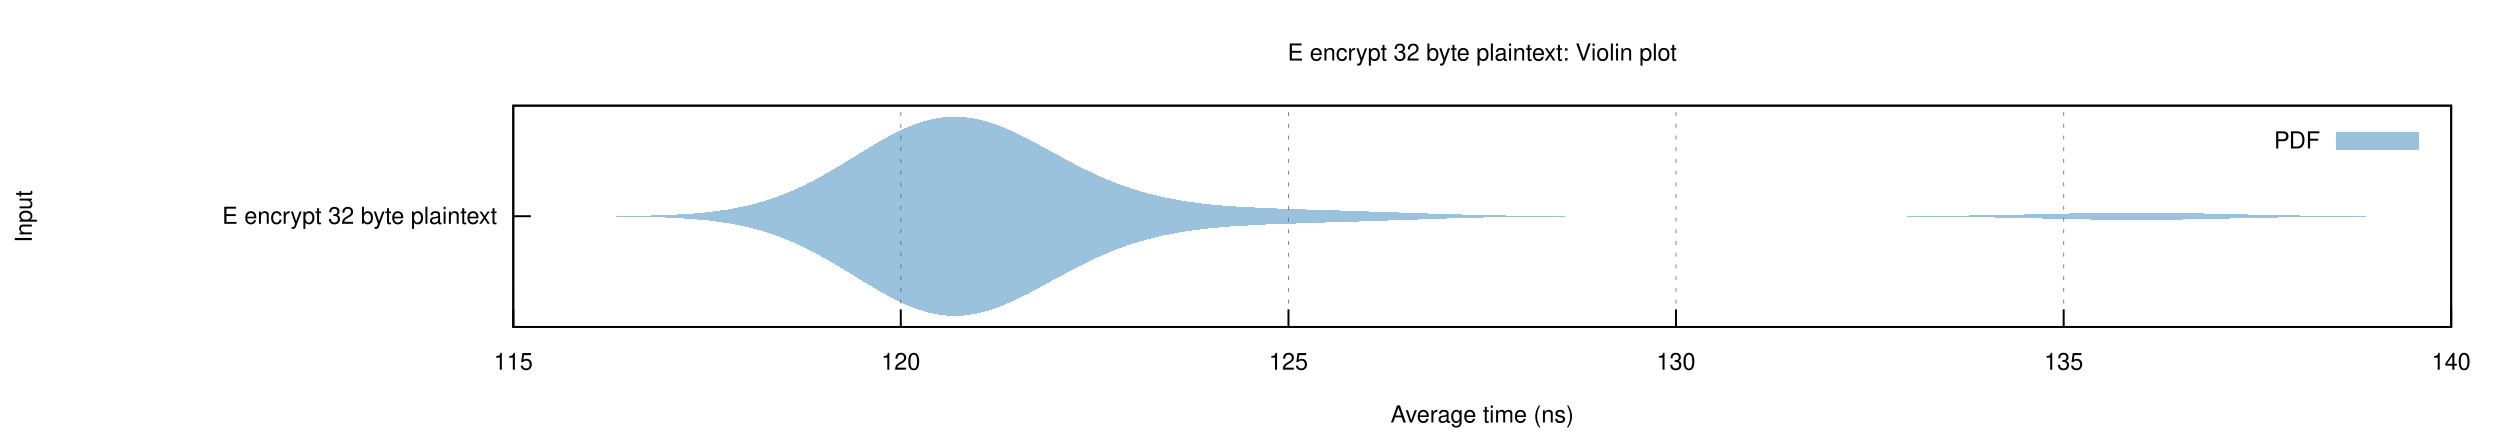
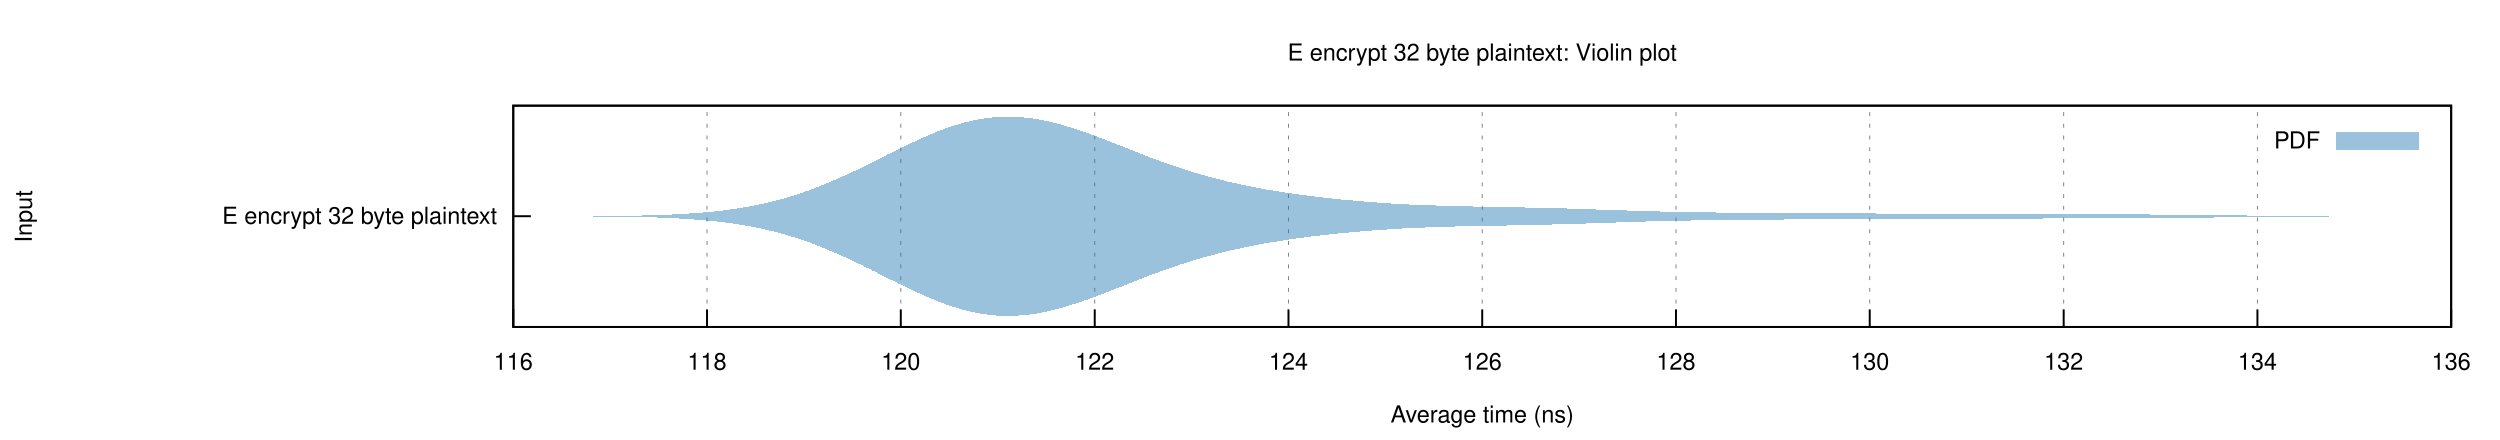
<svg xmlns="http://www.w3.org/2000/svg" xmlns:xlink="http://www.w3.org/1999/xlink" viewBox="0 0 1280 225">
  <g id="gnuplot_canvas">
    <rect x="0" y="0" width="1280" height="225" fill="none" />
    <defs>
      <circle id="gpDot" r="0.5" stroke-width="0.5" />
      <path id="gpPt0" stroke-width="0.222" stroke="currentColor" d="M-1,0 h2 M0,-1 v2" />
      <path id="gpPt1" stroke-width="0.222" stroke="currentColor" d="M-1,-1 L1,1 M1,-1 L-1,1" />
      <path id="gpPt2" stroke-width="0.222" stroke="currentColor" d="M-1,0 L1,0 M0,-1 L0,1 M-1,-1 L1,1 M-1,1 L1,-1" />
      <rect id="gpPt3" stroke-width="0.222" stroke="currentColor" x="-1" y="-1" width="2" height="2" />
      <rect id="gpPt4" stroke-width="0.222" stroke="currentColor" fill="currentColor" x="-1" y="-1" width="2" height="2" />
      <circle id="gpPt5" stroke-width="0.222" stroke="currentColor" cx="0" cy="0" r="1" />
      <use xlink:href="#gpPt5" id="gpPt6" fill="currentColor" stroke="none" />
      <path id="gpPt7" stroke-width="0.222" stroke="currentColor" d="M0,-1.33 L-1.33,0.67 L1.33,0.67 z" />
      <use xlink:href="#gpPt7" id="gpPt8" fill="currentColor" stroke="none" />
      <use xlink:href="#gpPt7" id="gpPt9" stroke="currentColor" transform="rotate(180)" />
      <use xlink:href="#gpPt9" id="gpPt10" fill="currentColor" stroke="none" />
      <use xlink:href="#gpPt3" id="gpPt11" stroke="currentColor" transform="rotate(45)" />
      <use xlink:href="#gpPt11" id="gpPt12" fill="currentColor" stroke="none" />
      <path id="gpPt13" stroke-width="0.222" stroke="currentColor" d="M0,1.330 L1.265,0.411 L0.782,-1.067 L-0.782,-1.076 L-1.265,0.411 z" />
      <use xlink:href="#gpPt13" id="gpPt14" fill="currentColor" stroke="none" />
      <filter id="textbox" filterUnits="objectBoundingBox" x="0" y="0" height="1" width="1">
        <feFlood flood-color="white" flood-opacity="1" result="bgnd" />
        <feComposite in="SourceGraphic" in2="bgnd" operator="atop" />
      </filter>
      <filter id="greybox" filterUnits="objectBoundingBox" x="0" y="0" height="1" width="1">
        <feFlood flood-color="lightgrey" flood-opacity="1" result="grey" />
        <feComposite in="SourceGraphic" in2="grey" operator="atop" />
      </filter>
    </defs>
    <g fill="none" color="white" stroke="currentColor" stroke-width="1.00" stroke-linecap="butt" stroke-linejoin="miter">
</g>
    <g fill="none" color="black" stroke="currentColor" stroke-width="1.00" stroke-linecap="butt" stroke-linejoin="miter">
      <path stroke="black" d="M262.8,110.7 L271.8,110.7  " />
      <g transform="translate(254.5,114.6)" stroke="none" fill="black" font-family="Helvetica" font-size="12.00" text-anchor="end">
        <text>
          <tspan font-family="Helvetica">E encrypt 32 byte plaintext</tspan>
        </text>
      </g>
    </g>
    <g fill="none" color="black" stroke="currentColor" stroke-width="1.00" stroke-linecap="butt" stroke-linejoin="miter">
</g>
    <g fill="none" color="black" stroke="black" stroke-width="0.50" stroke-linecap="butt" stroke-linejoin="miter">
</g>
    <g fill="none" color="gray" stroke="currentColor" stroke-width="0.50" stroke-linecap="butt" stroke-linejoin="miter">
      <path stroke="gray" stroke-dasharray="2,4" class="gridline" d="M262.8,167.4 L262.8,54.1  " />
    </g>
    <g fill="none" color="gray" stroke="gray" stroke-width="1.00" stroke-linecap="butt" stroke-linejoin="miter">
</g>
    <g fill="none" color="black" stroke="currentColor" stroke-width="1.00" stroke-linecap="butt" stroke-linejoin="miter">
      <path stroke="black" d="M262.8,167.4 L262.8,158.4  " />
      <g transform="translate(262.8,189.3)" stroke="none" fill="black" font-family="Helvetica" font-size="12.00" text-anchor="middle">
        <text>
-           <tspan font-family="Helvetica"> 115</tspan>
+           <tspan font-family="Helvetica"> 116</tspan>
+         </text>
+       </g>
+     </g>
+     <g fill="none" color="black" stroke="currentColor" stroke-width="1.00" stroke-linecap="butt" stroke-linejoin="miter">
+ </g>
+     <g fill="none" color="black" stroke="black" stroke-width="0.50" stroke-linecap="butt" stroke-linejoin="miter">
+ </g>
+     <g fill="none" color="gray" stroke="currentColor" stroke-width="0.50" stroke-linecap="butt" stroke-linejoin="miter">
+       <path stroke="gray" stroke-dasharray="2,4" class="gridline" d="M362.0,167.4 L362.0,54.1  " />
+     </g>
+     <g fill="none" color="gray" stroke="gray" stroke-width="1.00" stroke-linecap="butt" stroke-linejoin="miter">
+ </g>
+     <g fill="none" color="black" stroke="currentColor" stroke-width="1.00" stroke-linecap="butt" stroke-linejoin="miter">
+       <path stroke="black" d="M362.0,167.4 L362.0,158.4  " />
+       <g transform="translate(362.0,189.3)" stroke="none" fill="black" font-family="Helvetica" font-size="12.00" text-anchor="middle">
+         <text>
+           <tspan font-family="Helvetica"> 118</tspan>
        </text>
      </g>
    </g>
    <g fill="none" color="black" stroke="currentColor" stroke-width="1.00" stroke-linecap="butt" stroke-linejoin="miter">
</g>
    <g fill="none" color="black" stroke="black" stroke-width="0.50" stroke-linecap="butt" stroke-linejoin="miter">
</g>
    <g fill="none" color="gray" stroke="currentColor" stroke-width="0.50" stroke-linecap="butt" stroke-linejoin="miter">
      <path stroke="gray" stroke-dasharray="2,4" class="gridline" d="M461.2,167.4 L461.2,54.1  " />
    </g>
    <g fill="none" color="gray" stroke="gray" stroke-width="1.00" stroke-linecap="butt" stroke-linejoin="miter">
</g>
    <g fill="none" color="black" stroke="currentColor" stroke-width="1.00" stroke-linecap="butt" stroke-linejoin="miter">
      <path stroke="black" d="M461.2,167.4 L461.2,158.4  " />
      <g transform="translate(461.2,189.3)" stroke="none" fill="black" font-family="Helvetica" font-size="12.00" text-anchor="middle">
        <text>
          <tspan font-family="Helvetica"> 120</tspan>
        </text>
      </g>
    </g>
    <g fill="none" color="black" stroke="currentColor" stroke-width="1.00" stroke-linecap="butt" stroke-linejoin="miter">
</g>
    <g fill="none" color="black" stroke="black" stroke-width="0.50" stroke-linecap="butt" stroke-linejoin="miter">
</g>
    <g fill="none" color="gray" stroke="currentColor" stroke-width="0.50" stroke-linecap="butt" stroke-linejoin="miter">
+       <path stroke="gray" stroke-dasharray="2,4" class="gridline" d="M560.5,167.4 L560.5,54.1  " />
+     </g>
+     <g fill="none" color="gray" stroke="gray" stroke-width="1.00" stroke-linecap="butt" stroke-linejoin="miter">
+ </g>
+     <g fill="none" color="black" stroke="currentColor" stroke-width="1.00" stroke-linecap="butt" stroke-linejoin="miter">
+       <path stroke="black" d="M560.5,167.4 L560.5,158.4  " />
+       <g transform="translate(560.5,189.3)" stroke="none" fill="black" font-family="Helvetica" font-size="12.00" text-anchor="middle">
+         <text>
+           <tspan font-family="Helvetica"> 122</tspan>
+         </text>
+       </g>
+     </g>
+     <g fill="none" color="black" stroke="currentColor" stroke-width="1.00" stroke-linecap="butt" stroke-linejoin="miter">
+ </g>
+     <g fill="none" color="black" stroke="black" stroke-width="0.50" stroke-linecap="butt" stroke-linejoin="miter">
+ </g>
+     <g fill="none" color="gray" stroke="currentColor" stroke-width="0.50" stroke-linecap="butt" stroke-linejoin="miter">
      <path stroke="gray" stroke-dasharray="2,4" class="gridline" d="M659.7,167.4 L659.7,54.1  " />
    </g>
    <g fill="none" color="gray" stroke="gray" stroke-width="1.00" stroke-linecap="butt" stroke-linejoin="miter">
</g>
    <g fill="none" color="black" stroke="currentColor" stroke-width="1.00" stroke-linecap="butt" stroke-linejoin="miter">
      <path stroke="black" d="M659.7,167.4 L659.7,158.4  " />
      <g transform="translate(659.7,189.3)" stroke="none" fill="black" font-family="Helvetica" font-size="12.00" text-anchor="middle">
        <text>
-           <tspan font-family="Helvetica"> 125</tspan>
+           <tspan font-family="Helvetica"> 124</tspan>
+         </text>
+       </g>
+     </g>
+     <g fill="none" color="black" stroke="currentColor" stroke-width="1.00" stroke-linecap="butt" stroke-linejoin="miter">
+ </g>
+     <g fill="none" color="black" stroke="black" stroke-width="0.50" stroke-linecap="butt" stroke-linejoin="miter">
+ </g>
+     <g fill="none" color="gray" stroke="currentColor" stroke-width="0.50" stroke-linecap="butt" stroke-linejoin="miter">
+       <path stroke="gray" stroke-dasharray="2,4" class="gridline" d="M758.9,167.4 L758.9,54.1  " />
+     </g>
+     <g fill="none" color="gray" stroke="gray" stroke-width="1.00" stroke-linecap="butt" stroke-linejoin="miter">
+ </g>
+     <g fill="none" color="black" stroke="currentColor" stroke-width="1.00" stroke-linecap="butt" stroke-linejoin="miter">
+       <path stroke="black" d="M758.9,167.4 L758.9,158.4  " />
+       <g transform="translate(758.9,189.3)" stroke="none" fill="black" font-family="Helvetica" font-size="12.00" text-anchor="middle">
+         <text>
+           <tspan font-family="Helvetica"> 126</tspan>
        </text>
      </g>
    </g>
    <g fill="none" color="black" stroke="currentColor" stroke-width="1.00" stroke-linecap="butt" stroke-linejoin="miter">
</g>
    <g fill="none" color="black" stroke="black" stroke-width="0.50" stroke-linecap="butt" stroke-linejoin="miter">
</g>
    <g fill="none" color="gray" stroke="currentColor" stroke-width="0.50" stroke-linecap="butt" stroke-linejoin="miter">
      <path stroke="gray" stroke-dasharray="2,4" class="gridline" d="M858.1,167.4 L858.1,54.1  " />
    </g>
    <g fill="none" color="gray" stroke="gray" stroke-width="1.00" stroke-linecap="butt" stroke-linejoin="miter">
</g>
    <g fill="none" color="black" stroke="currentColor" stroke-width="1.00" stroke-linecap="butt" stroke-linejoin="miter">
      <path stroke="black" d="M858.1,167.4 L858.1,158.4  " />
      <g transform="translate(858.1,189.3)" stroke="none" fill="black" font-family="Helvetica" font-size="12.00" text-anchor="middle">
        <text>
+           <tspan font-family="Helvetica"> 128</tspan>
+         </text>
+       </g>
+     </g>
+     <g fill="none" color="black" stroke="currentColor" stroke-width="1.00" stroke-linecap="butt" stroke-linejoin="miter">
+ </g>
+     <g fill="none" color="black" stroke="black" stroke-width="0.50" stroke-linecap="butt" stroke-linejoin="miter">
+ </g>
+     <g fill="none" color="gray" stroke="currentColor" stroke-width="0.50" stroke-linecap="butt" stroke-linejoin="miter">
+       <path stroke="gray" stroke-dasharray="2,4" class="gridline" d="M957.3,167.4 L957.3,54.1  " />
+     </g>
+     <g fill="none" color="gray" stroke="gray" stroke-width="1.00" stroke-linecap="butt" stroke-linejoin="miter">
+ </g>
+     <g fill="none" color="black" stroke="currentColor" stroke-width="1.00" stroke-linecap="butt" stroke-linejoin="miter">
+       <path stroke="black" d="M957.3,167.4 L957.3,158.4  " />
+       <g transform="translate(957.3,189.3)" stroke="none" fill="black" font-family="Helvetica" font-size="12.00" text-anchor="middle">
+         <text>
          <tspan font-family="Helvetica"> 130</tspan>
        </text>
      </g>
    </g>
    <g fill="none" color="black" stroke="currentColor" stroke-width="1.00" stroke-linecap="butt" stroke-linejoin="miter">
</g>
    <g fill="none" color="black" stroke="black" stroke-width="0.50" stroke-linecap="butt" stroke-linejoin="miter">
</g>
    <g fill="none" color="gray" stroke="currentColor" stroke-width="0.50" stroke-linecap="butt" stroke-linejoin="miter">
      <path stroke="gray" stroke-dasharray="2,4" class="gridline" d="M1056.6,167.4 L1056.6,54.1  " />
    </g>
    <g fill="none" color="gray" stroke="gray" stroke-width="1.00" stroke-linecap="butt" stroke-linejoin="miter">
</g>
    <g fill="none" color="black" stroke="currentColor" stroke-width="1.00" stroke-linecap="butt" stroke-linejoin="miter">
      <path stroke="black" d="M1056.6,167.4 L1056.6,158.4  " />
      <g transform="translate(1056.6,189.3)" stroke="none" fill="black" font-family="Helvetica" font-size="12.00" text-anchor="middle">
        <text>
-           <tspan font-family="Helvetica"> 135</tspan>
+           <tspan font-family="Helvetica"> 132</tspan>
+         </text>
+       </g>
+     </g>
+     <g fill="none" color="black" stroke="currentColor" stroke-width="1.00" stroke-linecap="butt" stroke-linejoin="miter">
+ </g>
+     <g fill="none" color="black" stroke="black" stroke-width="0.50" stroke-linecap="butt" stroke-linejoin="miter">
+ </g>
+     <g fill="none" color="gray" stroke="currentColor" stroke-width="0.50" stroke-linecap="butt" stroke-linejoin="miter">
+       <path stroke="gray" stroke-dasharray="2,4" class="gridline" d="M1155.8,167.4 L1155.8,54.1  " />
+     </g>
+     <g fill="none" color="gray" stroke="gray" stroke-width="1.00" stroke-linecap="butt" stroke-linejoin="miter">
+ </g>
+     <g fill="none" color="black" stroke="currentColor" stroke-width="1.00" stroke-linecap="butt" stroke-linejoin="miter">
+       <path stroke="black" d="M1155.8,167.4 L1155.8,158.4  " />
+       <g transform="translate(1155.8,189.3)" stroke="none" fill="black" font-family="Helvetica" font-size="12.00" text-anchor="middle">
+         <text>
+           <tspan font-family="Helvetica"> 134</tspan>
        </text>
      </g>
    </g>
    <g fill="none" color="black" stroke="currentColor" stroke-width="1.00" stroke-linecap="butt" stroke-linejoin="miter">
</g>
    <g fill="none" color="black" stroke="black" stroke-width="0.50" stroke-linecap="butt" stroke-linejoin="miter">
</g>
    <g fill="none" color="gray" stroke="currentColor" stroke-width="0.50" stroke-linecap="butt" stroke-linejoin="miter">
      <path stroke="gray" stroke-dasharray="2,4" class="gridline" d="M1255.0,167.4 L1255.0,54.1  " />
    </g>
    <g fill="none" color="gray" stroke="gray" stroke-width="1.00" stroke-linecap="butt" stroke-linejoin="miter">
</g>
    <g fill="none" color="black" stroke="currentColor" stroke-width="1.00" stroke-linecap="butt" stroke-linejoin="miter">
      <path stroke="black" d="M1255.0,167.4 L1255.0,158.4  " />
      <g transform="translate(1255.0,189.3)" stroke="none" fill="black" font-family="Helvetica" font-size="12.00" text-anchor="middle">
        <text>
-           <tspan font-family="Helvetica"> 140</tspan>
+           <tspan font-family="Helvetica"> 136</tspan>
        </text>
      </g>
    </g>
    <g fill="none" color="black" stroke="currentColor" stroke-width="1.00" stroke-linecap="butt" stroke-linejoin="miter">
</g>
    <g fill="none" color="black" stroke="currentColor" stroke-width="1.00" stroke-linecap="butt" stroke-linejoin="miter">
      <path stroke="black" d="M262.8,54.1 L262.8,167.4 L1255.0,167.4 L1255.0,54.1 L262.8,54.1 Z  " />
    </g>
    <g fill="none" color="black" stroke="currentColor" stroke-width="1.00" stroke-linecap="butt" stroke-linejoin="miter">
      <g transform="translate(16.3,110.8) rotate(270)" stroke="none" fill="black" font-family="Helvetica" font-size="12.00" text-anchor="middle">
        <text>
          <tspan font-family="Helvetica">Input</tspan>
        </text>
      </g>
    </g>
    <g fill="none" color="black" stroke="currentColor" stroke-width="1.00" stroke-linecap="butt" stroke-linejoin="miter">
      <g transform="translate(758.9,216.3)" stroke="none" fill="black" font-family="Helvetica" font-size="12.00" text-anchor="middle">
        <text>
          <tspan font-family="Helvetica">Average time (ns)</tspan>
        </text>
      </g>
    </g>
    <g fill="none" color="black" stroke="currentColor" stroke-width="1.00" stroke-linecap="butt" stroke-linejoin="miter">
      <g transform="translate(758.9,31.0)" stroke="none" fill="black" font-family="Helvetica" font-size="12.00" text-anchor="middle">
        <text>
          <tspan font-family="Helvetica">E encrypt 32 byte plaintext: Violin plot</tspan>
        </text>
      </g>
    </g>
    <g id="gnuplot_plot_1">
      <g fill="none" color="black" stroke="currentColor" stroke-width="1.00" stroke-linecap="butt" stroke-linejoin="miter">
        <g transform="translate(1187.9,76.0)" stroke="none" fill="black" font-family="Helvetica" font-size="12.00" text-anchor="end">
          <text>
            <tspan font-family="Helvetica">PDF</tspan>
          </text>
        </g>
      </g>
      <g fill="none" color="black" stroke="currentColor" stroke-width="1.00" stroke-linecap="butt" stroke-linejoin="miter">
        <g stroke="none" shape-rendering="crispEdges">
          <polygon fill="rgb( 31, 120, 180)" fill-opacity="0.45" points="1196.2,76.6 1238.4,76.6 1238.4,67.6 1196.2,67.6 " />
-           <polygon fill="rgb( 31, 120, 180)" fill-opacity="0.45" points="315.3,110.6 317.1,110.6 319.0,110.6 320.9,110.6 322.7,110.5 324.6,110.5 326.5,110.5 328.3,110.5 330.2,110.4 332.1,110.4 333.9,110.3 335.8,110.3 337.6,110.2 339.5,110.2 341.4,110.1 343.2,110.0 345.1,109.9 347.0,109.8 348.8,109.7 350.7,109.6 352.6,109.5 354.4,109.4 356.3,109.2 358.2,109.0 360.0,108.9 361.9,108.7 363.8,108.5 365.6,108.2 367.5,108.0 369.3,107.7 371.2,107.5 373.1,107.2 374.9,106.8 376.8,106.5 378.7,106.1 380.5,105.7 382.4,105.3 384.3,104.9 386.1,104.4 388.0,103.9 389.9,103.4 391.7,102.8 393.6,102.2 395.5,101.6 397.3,100.9 399.2,100.2 401.0,99.5 402.9,98.8 404.8,98.0 406.6,97.2 408.5,96.3 410.4,95.5 412.2,94.6 414.1,93.6 416.0,92.7 417.8,91.7 419.7,90.7 421.6,89.6 423.4,88.6 425.3,87.5 427.2,86.4 429.0,85.3 430.9,84.2 432.7,83.1 434.6,81.9 436.5,80.8 438.3,79.6 440.2,78.5 442.1,77.3 443.9,76.2 445.8,75.1 447.7,74.0 449.5,72.9 451.4,71.8 453.3,70.8 455.1,69.7 457.0,68.8 458.9,67.8 460.7,66.9 462.6,66.0 464.5,65.2 466.3,64.5 468.2,63.7 470.0,63.1 471.9,62.5 473.8,61.9 475.6,61.4 477.5,61.0 479.4,60.6 481.2,60.3 483.1,60.1 485.0,59.9 486.8,59.8 488.7,59.8 490.6,59.8 492.4,59.9 494.3,60.0 496.2,60.3 498.0,60.6 499.9,60.9 501.7,61.3 503.6,61.8 505.5,62.3 507.3,62.9 509.2,63.5 511.1,64.2 512.9,64.9 514.8,65.7 516.7,66.5 518.5,67.3 520.4,68.2 522.3,69.1 524.1,70.0 526.0,70.9 527.9,71.9 529.7,72.9 531.6,73.9 533.4,74.9 535.3,75.9 537.2,77.0 539.0,78.0 540.9,79.0 542.8,80.0 544.6,81.0 546.5,82.0 548.4,83.0 550.2,84.0 552.1,85.0 554.0,85.9 555.8,86.8 557.7,87.7 559.6,88.6 561.4,89.5 563.3,90.3 565.1,91.1 567.0,91.9 568.9,92.7 570.7,93.4 572.6,94.2 574.5,94.8 576.3,95.5 578.2,96.1 580.1,96.8 581.9,97.3 583.8,97.9 585.7,98.4 587.5,99.0 589.4,99.4 591.3,99.9 593.1,100.3 595.0,100.8 596.8,101.2 598.7,101.5 600.6,101.9 602.4,102.2 604.3,102.6 606.2,102.9 608.0,103.2 609.9,103.4 611.8,103.7 613.6,103.9 615.5,104.2 617.4,104.4 619.2,104.6 621.1,104.8 623.0,104.9 624.8,105.1 626.7,105.3 628.5,105.4 630.4,105.6 632.3,105.7 634.1,105.8 636.0,105.9 637.9,106.0 639.7,106.1 641.6,106.2 643.5,106.3 645.3,106.4 647.2,106.5 649.1,106.6 650.9,106.6 652.8,106.7 654.7,106.8 656.5,106.9 658.4,106.9 660.3,107.0 662.1,107.0 664.0,107.1 665.8,107.2 667.7,107.2 669.6,107.3 671.4,107.3 673.3,107.4 675.2,107.4 677.0,107.5 678.9,107.6 680.8,107.6 682.6,107.7 684.5,107.7 686.4,107.8 688.2,107.8 690.1,107.9 692.0,108.0 693.8,108.0 695.7,108.1 697.5,108.1 699.4,108.2 701.3,108.3 703.1,108.3 705.0,108.4 706.9,108.5 708.7,108.5 710.6,108.6 712.5,108.7 714.3,108.7 716.2,108.8 718.1,108.9 719.9,108.9 721.8,109.0 723.7,109.1 725.5,109.1 727.4,109.2 729.2,109.3 731.1,109.3 733.0,109.4 734.8,109.5 736.7,109.5 738.6,109.6 740.4,109.6 742.3,109.7 744.2,109.7 746.0,109.8 747.9,109.8 749.8,109.9 751.6,109.9 753.5,110.0 755.4,110.0 757.2,110.1 759.1,110.1 760.9,110.2 762.8,110.2 764.7,110.2 766.5,110.3 768.4,110.3 770.3,110.3 772.1,110.4 774.0,110.4 775.9,110.4 777.7,110.4 779.6,110.5 781.5,110.5 783.3,110.5 785.2,110.5 787.1,110.5 788.9,110.6 790.8,110.6 792.6,110.6 794.5,110.6 796.4,110.6 798.2,110.6 800.1,110.6 802.0,110.7 803.8,110.7 805.7,110.7 807.6,110.7 809.4,110.7 811.3,110.7 813.2,110.7 815.0,110.7 816.9,110.7 818.8,110.7 820.6,110.7 822.5,110.7 824.3,110.7 826.2,110.7 828.1,110.7 829.9,110.7 831.8,110.7 833.7,110.7 835.5,110.7 837.4,110.7 839.3,110.7 841.1,110.7 843.0,110.7 844.9,110.7 846.7,110.7 848.6,110.7 850.5,110.7 852.3,110.7 854.2,110.7 856.1,110.7 857.9,110.7 859.8,110.7 861.6,110.7 863.5,110.7 865.4,110.7 867.2,110.7 869.1,110.7 871.0,110.7 872.8,110.7 874.7,110.7 876.6,110.7 878.4,110.7 880.3,110.7 882.2,110.7 884.0,110.7 885.9,110.7 887.8,110.7 889.6,110.7 891.5,110.7 893.3,110.7 895.2,110.7 897.1,110.7 898.9,110.7 900.8,110.7 902.7,110.7 904.5,110.7 906.4,110.7 908.3,110.7 910.1,110.7 912.0,110.7 913.9,110.7 915.7,110.7 917.6,110.7 919.5,110.7 921.3,110.7 923.2,110.7 925.0,110.7 926.9,110.7 928.8,110.7 930.6,110.7 932.5,110.7 934.4,110.7 936.2,110.7 938.1,110.7 940.0,110.7 941.8,110.7 943.7,110.7 945.6,110.7 947.4,110.7 949.3,110.7 951.2,110.7 953.0,110.7 954.9,110.7 956.7,110.7 958.6,110.7 960.5,110.7 962.3,110.7 964.2,110.7 966.1,110.7 967.9,110.7 969.8,110.7 971.7,110.7 973.5,110.7 975.4,110.7 977.3,110.6 979.1,110.6 981.0,110.6 982.9,110.6 984.7,110.6 986.6,110.6 988.4,110.6 990.3,110.6 992.2,110.5 994.0,110.5 995.9,110.5 997.8,110.5 999.6,110.5 1001.5,110.4 1003.4,110.4 1005.2,110.4 1007.1,110.4 1009.0,110.3 1010.8,110.3 1012.7,110.3 1014.6,110.3 1016.4,110.2 1018.3,110.2 1020.1,110.2 1022.0,110.1 1023.9,110.1 1025.7,110.1 1027.6,110.0 1029.5,110.0 1031.3,109.9 1033.2,109.9 1035.1,109.9 1036.9,109.8 1038.8,109.8 1040.7,109.7 1042.5,109.7 1044.4,109.7 1046.3,109.6 1048.1,109.6 1050.0,109.5 1051.8,109.5 1053.7,109.5 1055.6,109.4 1057.4,109.4 1059.3,109.3 1061.2,109.3 1063.0,109.3 1064.9,109.2 1066.8,109.2 1068.6,109.2 1070.5,109.1 1072.4,109.1 1074.2,109.1 1076.1,109.1 1078.0,109.0 1079.8,109.0 1081.7,109.0 1083.6,109.0 1085.4,109.0 1087.3,109.0 1089.1,108.9 1091.0,108.9 1092.9,108.9 1094.7,108.9 1096.6,108.9 1098.5,108.9 1100.3,109.0 1102.2,109.0 1104.1,109.0 1105.9,109.0 1107.8,109.0 1109.7,109.0 1111.5,109.1 1113.4,109.1 1115.3,109.1 1117.1,109.1 1119.0,109.2 1120.8,109.2 1122.7,109.2 1124.6,109.3 1126.4,109.3 1128.3,109.3 1130.2,109.4 1132.0,109.4 1133.9,109.5 1135.8,109.5 1137.6,109.5 1139.5,109.6 1141.4,109.6 1143.2,109.7 1145.1,109.7 1147.0,109.7 1148.8,109.8 1150.7,109.8 1152.5,109.9 1154.4,109.9 1156.3,110.0 1158.1,110.0 1160.0,110.0 1161.9,110.1 1163.7,110.1 1165.6,110.1 1167.5,110.2 1169.3,110.2 1171.2,110.2 1173.1,110.3 1174.9,110.3 1176.8,110.3 1178.7,110.4 1180.5,110.4 1182.4,110.4 1184.2,110.4 1186.1,110.5 1188.0,110.5 1189.8,110.5 1191.7,110.5 1193.6,110.5 1195.4,110.5 1197.3,110.6 1199.2,110.6 1201.0,110.6 1202.9,110.6 1204.8,110.6 1206.6,110.6 1208.5,110.6 1210.4,110.6 1212.2,110.7 1214.1,110.7 1215.9,110.7 1217.8,110.7 1219.7,110.7 1221.5,110.7 1223.4,110.7 1225.3,110.7 1227.1,110.7 1229.0,110.7 1230.9,110.7 1232.7,110.7 1234.6,110.7 1236.5,110.7 1238.3,110.7 1240.2,110.7 1242.1,110.7 1243.9,110.7 1245.8,110.7 1245.8,110.8 1243.9,110.8 1242.1,110.8 1240.2,110.8 1238.3,110.8 1236.5,110.8 1234.6,110.8 1232.7,110.8 1230.9,110.8 1229.0,110.8 1227.1,110.8 1225.3,110.8 1223.4,110.8 1221.5,110.8 1219.7,110.8 1217.8,110.8 1215.9,110.8 1214.1,110.8 1212.2,110.8 1210.4,110.9 1208.5,110.9 1206.6,110.9 1204.8,110.9 1202.9,110.9 1201.0,110.9 1199.2,110.9 1197.3,110.9 1195.4,111.0 1193.6,111.0 1191.7,111.0 1189.8,111.0 1188.0,111.0 1186.1,111.0 1184.2,111.1 1182.4,111.1 1180.5,111.1 1178.7,111.1 1176.8,111.2 1174.9,111.2 1173.1,111.2 1171.2,111.3 1169.3,111.3 1167.5,111.3 1165.6,111.4 1163.7,111.4 1161.9,111.4 1160.0,111.5 1158.1,111.5 1156.3,111.5 1154.4,111.6 1152.5,111.6 1150.7,111.7 1148.8,111.7 1147.0,111.8 1145.1,111.8 1143.2,111.8 1141.4,111.9 1139.5,111.9 1137.6,112.0 1135.8,112.0 1133.9,112.0 1132.0,112.1 1130.2,112.1 1128.3,112.2 1126.4,112.2 1124.6,112.2 1122.7,112.3 1120.8,112.3 1119.0,112.3 1117.1,112.4 1115.3,112.4 1113.4,112.4 1111.5,112.4 1109.7,112.5 1107.8,112.5 1105.9,112.5 1104.1,112.5 1102.2,112.5 1100.3,112.5 1098.5,112.6 1096.6,112.6 1094.7,112.6 1092.9,112.6 1091.0,112.6 1089.1,112.6 1087.3,112.5 1085.4,112.5 1083.6,112.5 1081.7,112.5 1079.8,112.5 1078.0,112.5 1076.1,112.4 1074.2,112.4 1072.4,112.4 1070.5,112.4 1068.6,112.3 1066.8,112.3 1064.9,112.3 1063.0,112.2 1061.2,112.2 1059.3,112.2 1057.4,112.1 1055.6,112.1 1053.7,112.0 1051.8,112.0 1050.0,112.0 1048.1,111.9 1046.3,111.9 1044.4,111.8 1042.5,111.8 1040.7,111.8 1038.8,111.7 1036.9,111.7 1035.1,111.6 1033.2,111.6 1031.3,111.6 1029.5,111.5 1027.6,111.5 1025.7,111.4 1023.9,111.4 1022.0,111.4 1020.1,111.3 1018.3,111.3 1016.4,111.3 1014.6,111.2 1012.7,111.2 1010.8,111.2 1009.0,111.2 1007.1,111.1 1005.2,111.1 1003.4,111.1 1001.5,111.1 999.6,111.0 997.8,111.0 995.9,111.0 994.0,111.0 992.2,111.0 990.3,110.9 988.4,110.9 986.6,110.9 984.7,110.9 982.9,110.9 981.0,110.9 979.1,110.9 977.3,110.9 975.4,110.8 973.5,110.8 971.7,110.8 969.8,110.8 967.9,110.8 966.1,110.8 964.2,110.8 962.3,110.8 960.5,110.8 958.6,110.8 956.7,110.8 954.9,110.8 953.0,110.8 951.2,110.8 949.3,110.8 947.4,110.8 945.6,110.8 943.7,110.8 941.8,110.8 940.0,110.8 938.1,110.8 936.2,110.8 934.4,110.8 932.5,110.8 930.6,110.8 928.8,110.8 926.9,110.8 925.0,110.8 923.2,110.8 921.3,110.8 919.5,110.8 917.6,110.8 915.7,110.8 913.9,110.8 912.0,110.8 910.1,110.8 908.3,110.8 906.4,110.8 904.5,110.8 902.7,110.8 900.8,110.8 898.9,110.8 897.1,110.8 895.2,110.8 893.3,110.8 891.5,110.8 889.6,110.8 887.8,110.8 885.9,110.8 884.0,110.8 882.2,110.8 880.3,110.8 878.4,110.8 876.6,110.8 874.7,110.8 872.8,110.8 871.0,110.8 869.1,110.8 867.2,110.8 865.4,110.8 863.5,110.8 861.6,110.8 859.8,110.8 857.9,110.8 856.1,110.8 854.2,110.8 852.3,110.8 850.5,110.8 848.6,110.8 846.7,110.8 844.9,110.8 843.0,110.8 841.1,110.8 839.3,110.8 837.4,110.8 835.5,110.8 833.7,110.8 831.8,110.8 829.9,110.8 828.1,110.8 826.2,110.8 824.3,110.8 822.5,110.8 820.6,110.8 818.8,110.8 816.9,110.8 815.0,110.8 813.2,110.8 811.3,110.8 809.4,110.8 807.6,110.8 805.7,110.8 803.8,110.8 802.0,110.8 800.1,110.9 798.2,110.9 796.4,110.9 794.5,110.9 792.6,110.9 790.8,110.9 788.9,110.9 787.1,111.0 785.2,111.0 783.3,111.0 781.5,111.0 779.6,111.0 777.7,111.1 775.9,111.1 774.0,111.1 772.1,111.1 770.3,111.2 768.4,111.2 766.5,111.2 764.7,111.3 762.8,111.3 760.9,111.3 759.1,111.4 757.2,111.4 755.4,111.5 753.5,111.5 751.6,111.6 749.8,111.6 747.9,111.7 746.0,111.7 744.2,111.8 742.3,111.8 740.4,111.9 738.6,111.9 736.7,112.0 734.8,112.0 733.0,112.1 731.1,112.2 729.2,112.2 727.4,112.3 725.5,112.4 723.7,112.4 721.8,112.5 719.9,112.6 718.1,112.6 716.2,112.7 714.3,112.8 712.5,112.8 710.6,112.9 708.7,113.0 706.9,113.0 705.0,113.1 703.1,113.2 701.3,113.2 699.4,113.3 697.5,113.4 695.7,113.4 693.8,113.5 692.0,113.5 690.1,113.6 688.2,113.7 686.4,113.7 684.5,113.8 682.6,113.8 680.8,113.9 678.9,113.9 677.0,114.0 675.2,114.1 673.3,114.1 671.4,114.2 669.6,114.2 667.7,114.3 665.8,114.3 664.0,114.4 662.1,114.5 660.3,114.5 658.4,114.6 656.5,114.6 654.7,114.7 652.8,114.8 650.9,114.9 649.1,114.9 647.2,115.0 645.3,115.1 643.5,115.2 641.6,115.3 639.7,115.4 637.9,115.5 636.0,115.6 634.1,115.7 632.3,115.8 630.4,115.9 628.5,116.1 626.7,116.2 624.8,116.4 623.0,116.6 621.1,116.7 619.2,116.9 617.4,117.1 615.5,117.3 613.6,117.6 611.8,117.8 609.9,118.1 608.0,118.3 606.2,118.6 604.3,118.9 602.4,119.3 600.6,119.6 598.7,120.0 596.8,120.3 595.0,120.7 593.1,121.2 591.3,121.6 589.4,122.1 587.5,122.5 585.7,123.1 583.8,123.6 581.9,124.2 580.1,124.7 578.2,125.4 576.3,126.0 574.5,126.7 572.6,127.3 570.7,128.1 568.9,128.8 567.0,129.6 565.1,130.4 563.3,131.2 561.4,132.0 559.6,132.9 557.7,133.8 555.8,134.7 554.0,135.6 552.1,136.5 550.2,137.5 548.4,138.5 546.5,139.5 544.6,140.5 542.8,141.5 540.9,142.5 539.0,143.5 537.2,144.5 535.3,145.6 533.4,146.6 531.6,147.6 529.7,148.6 527.9,149.6 526.0,150.6 524.1,151.5 522.3,152.4 520.4,153.3 518.5,154.2 516.7,155.0 514.8,155.8 512.9,156.6 511.1,157.3 509.2,158.0 507.3,158.6 505.5,159.2 503.6,159.7 501.7,160.2 499.9,160.6 498.0,160.9 496.2,161.2 494.3,161.5 492.4,161.6 490.6,161.7 488.7,161.7 486.8,161.7 485.0,161.6 483.1,161.4 481.2,161.2 479.4,160.9 477.5,160.5 475.6,160.1 473.8,159.6 471.9,159.0 470.0,158.4 468.2,157.8 466.3,157.0 464.5,156.3 462.6,155.5 460.7,154.6 458.9,153.7 457.0,152.7 455.1,151.8 453.3,150.7 451.4,149.7 449.5,148.6 447.7,147.5 445.8,146.4 443.9,145.3 442.1,144.2 440.2,143.0 438.3,141.9 436.5,140.7 434.6,139.6 432.7,138.4 430.9,137.3 429.0,136.2 427.2,135.1 425.3,134.0 423.4,132.9 421.6,131.9 419.7,130.8 417.8,129.8 416.0,128.8 414.1,127.9 412.2,126.9 410.4,126.0 408.5,125.2 406.6,124.3 404.8,123.5 402.9,122.7 401.0,122.0 399.2,121.3 397.3,120.6 395.5,119.9 393.6,119.3 391.7,118.7 389.9,118.1 388.0,117.6 386.1,117.1 384.3,116.6 382.4,116.2 380.5,115.8 378.7,115.4 376.8,115.0 374.9,114.7 373.1,114.3 371.2,114.0 369.3,113.8 367.5,113.5 365.6,113.3 363.8,113.0 361.9,112.8 360.0,112.6 358.2,112.5 356.3,112.3 354.4,112.1 352.6,112.0 350.7,111.9 348.8,111.8 347.0,111.7 345.1,111.6 343.2,111.5 341.4,111.4 339.5,111.3 337.6,111.3 335.8,111.2 333.9,111.2 332.1,111.1 330.2,111.1 328.3,111.0 326.5,111.0 324.6,111.0 322.7,111.0 320.9,110.9 319.0,110.9 317.1,110.9 315.3,110.9 " />
+           <polygon fill="rgb( 31, 120, 180)" fill-opacity="0.45" points="293.4,110.7 295.3,110.7 297.2,110.7 299.1,110.7 301.0,110.7 302.9,110.7 304.8,110.6 306.7,110.6 308.6,110.6 310.5,110.6 312.4,110.6 314.3,110.6 316.2,110.5 318.0,110.5 319.9,110.5 321.8,110.5 323.7,110.4 325.6,110.4 327.5,110.4 329.4,110.3 331.3,110.3 333.2,110.2 335.1,110.2 337.0,110.1 338.9,110.0 340.8,110.0 342.7,109.9 344.6,109.8 346.5,109.7 348.4,109.6 350.3,109.5 352.1,109.4 354.0,109.2 355.9,109.1 357.8,109.0 359.7,108.8 361.6,108.6 363.5,108.5 365.4,108.3 367.3,108.1 369.2,107.9 371.1,107.6 373.0,107.4 374.9,107.1 376.8,106.8 378.7,106.5 380.6,106.2 382.5,105.9 384.3,105.6 386.2,105.2 388.1,104.8 390.0,104.4 391.9,104.0 393.8,103.5 395.7,103.1 397.6,102.6 399.5,102.1 401.4,101.6 403.3,101.0 405.2,100.4 407.1,99.9 409.0,99.2 410.9,98.6 412.8,97.9 414.7,97.3 416.6,96.6 418.4,95.8 420.3,95.1 422.2,94.3 424.1,93.5 426.0,92.7 427.9,91.9 429.8,91.1 431.7,90.2 433.6,89.4 435.5,88.5 437.4,87.6 439.3,86.7 441.2,85.8 443.1,84.8 445.0,83.9 446.9,82.9 448.8,82.0 450.6,81.0 452.5,80.1 454.4,79.1 456.3,78.2 458.2,77.3 460.1,76.3 462.0,75.4 463.9,74.5 465.8,73.6 467.7,72.7 469.6,71.8 471.5,70.9 473.4,70.1 475.3,69.3 477.2,68.5 479.1,67.7 481.0,66.9 482.9,66.2 484.7,65.5 486.6,64.9 488.5,64.3 490.4,63.7 492.3,63.1 494.2,62.6 496.1,62.2 498.0,61.7 499.9,61.4 501.8,61.0 503.7,60.7 505.6,60.4 507.5,60.2 509.4,60.0 511.3,59.9 513.2,59.8 515.1,59.8 516.9,59.8 518.8,59.8 520.7,59.9 522.6,60.0 524.5,60.2 526.4,60.4 528.3,60.6 530.2,60.9 532.1,61.2 534.0,61.6 535.9,62.0 537.8,62.4 539.7,62.9 541.6,63.3 543.5,63.9 545.4,64.4 547.3,65.0 549.1,65.6 551.0,66.2 552.9,66.8 554.8,67.5 556.7,68.1 558.6,68.8 560.5,69.5 562.4,70.2 564.3,70.9 566.2,71.7 568.1,72.4 570.0,73.2 571.9,73.9 573.8,74.6 575.7,75.4 577.6,76.1 579.5,76.9 581.4,77.6 583.2,78.4 585.1,79.1 587.0,79.8 588.9,80.6 590.8,81.3 592.7,82.0 594.6,82.7 596.5,83.3 598.4,84.0 600.3,84.7 602.2,85.3 604.1,86.0 606.0,86.6 607.9,87.2 609.8,87.8 611.7,88.4 613.6,88.9 615.4,89.5 617.3,90.0 619.2,90.5 621.1,91.0 623.0,91.5 624.9,92.0 626.8,92.5 628.7,93.0 630.6,93.4 632.5,93.8 634.4,94.2 636.3,94.7 638.2,95.0 640.1,95.4 642.0,95.8 643.9,96.2 645.8,96.5 647.7,96.9 649.5,97.2 651.4,97.5 653.3,97.8 655.2,98.1 657.1,98.4 659.0,98.7 660.9,99.0 662.8,99.3 664.7,99.5 666.6,99.8 668.5,100.0 670.4,100.3 672.3,100.5 674.2,100.7 676.1,101.0 678.0,101.2 679.9,101.4 681.7,101.6 683.6,101.8 685.5,102.0 687.4,102.2 689.3,102.4 691.2,102.5 693.1,102.7 695.0,102.9 696.9,103.0 698.8,103.2 700.7,103.4 702.6,103.5 704.5,103.6 706.4,103.8 708.3,103.9 710.2,104.0 712.1,104.2 714.0,104.3 715.8,104.4 717.7,104.5 719.6,104.6 721.5,104.7 723.4,104.8 725.3,104.9 727.2,104.9 729.1,105.0 731.0,105.1 732.9,105.2 734.8,105.2 736.7,105.3 738.6,105.3 740.5,105.4 742.4,105.5 744.3,105.5 746.2,105.6 748.0,105.6 749.9,105.6 751.8,105.7 753.7,105.7 755.6,105.8 757.5,105.8 759.4,105.8 761.3,105.9 763.2,105.9 765.1,105.9 767.0,106.0 768.9,106.0 770.8,106.0 772.7,106.1 774.6,106.1 776.5,106.1 778.4,106.2 780.3,106.2 782.1,106.3 784.0,106.3 785.9,106.3 787.8,106.4 789.7,106.4 791.6,106.5 793.5,106.5 795.4,106.6 797.3,106.6 799.2,106.7 801.1,106.7 803.0,106.8 804.9,106.8 806.8,106.9 808.7,107.0 810.6,107.0 812.5,107.1 814.3,107.1 816.2,107.2 818.1,107.3 820.0,107.3 821.9,107.4 823.8,107.5 825.7,107.5 827.6,107.6 829.5,107.6 831.4,107.7 833.3,107.8 835.2,107.8 837.1,107.9 839.0,107.9 840.9,108.0 842.8,108.1 844.7,108.1 846.6,108.2 848.4,108.2 850.3,108.3 852.2,108.3 854.1,108.4 856.0,108.4 857.9,108.5 859.8,108.5 861.7,108.5 863.6,108.6 865.5,108.6 867.4,108.7 869.3,108.7 871.2,108.7 873.1,108.8 875.0,108.8 876.9,108.8 878.8,108.8 880.6,108.9 882.5,108.9 884.4,108.9 886.3,108.9 888.2,109.0 890.1,109.0 892.0,109.0 893.9,109.0 895.8,109.0 897.7,109.0 899.6,109.1 901.5,109.1 903.4,109.1 905.3,109.1 907.2,109.1 909.1,109.1 911.0,109.1 912.9,109.1 914.7,109.2 916.6,109.2 918.5,109.2 920.4,109.2 922.3,109.2 924.2,109.2 926.1,109.2 928.0,109.2 929.9,109.2 931.8,109.2 933.7,109.2 935.6,109.3 937.5,109.3 939.4,109.3 941.3,109.3 943.2,109.3 945.1,109.3 946.9,109.3 948.8,109.3 950.7,109.3 952.6,109.3 954.5,109.3 956.4,109.3 958.3,109.3 960.2,109.3 962.1,109.4 964.0,109.4 965.9,109.4 967.8,109.4 969.7,109.4 971.6,109.4 973.5,109.4 975.4,109.4 977.3,109.4 979.2,109.4 981.0,109.4 982.9,109.4 984.8,109.4 986.7,109.4 988.6,109.4 990.5,109.5 992.4,109.5 994.3,109.5 996.2,109.5 998.1,109.5 1000.0,109.5 1001.9,109.5 1003.8,109.5 1005.7,109.5 1007.6,109.5 1009.5,109.5 1011.4,109.5 1013.2,109.5 1015.1,109.6 1017.0,109.6 1018.9,109.6 1020.8,109.6 1022.7,109.6 1024.6,109.6 1026.5,109.6 1028.4,109.6 1030.3,109.6 1032.2,109.6 1034.1,109.6 1036.0,109.6 1037.9,109.6 1039.8,109.6 1041.7,109.6 1043.6,109.6 1045.5,109.6 1047.3,109.7 1049.2,109.7 1051.1,109.7 1053.0,109.7 1054.9,109.7 1056.8,109.7 1058.7,109.7 1060.6,109.7 1062.5,109.7 1064.4,109.7 1066.3,109.7 1068.2,109.7 1070.1,109.7 1072.0,109.7 1073.9,109.7 1075.8,109.7 1077.7,109.7 1079.5,109.7 1081.4,109.7 1083.3,109.7 1085.2,109.8 1087.1,109.8 1089.0,109.8 1090.9,109.8 1092.8,109.8 1094.7,109.8 1096.6,109.8 1098.5,109.8 1100.4,109.8 1102.3,109.9 1104.2,109.9 1106.1,109.9 1108.0,109.9 1109.9,109.9 1111.8,109.9 1113.6,109.9 1115.5,110.0 1117.4,110.0 1119.3,110.0 1121.2,110.0 1123.1,110.0 1125.0,110.1 1126.9,110.1 1128.8,110.1 1130.7,110.1 1132.6,110.1 1134.5,110.2 1136.4,110.2 1138.3,110.2 1140.2,110.2 1142.1,110.2 1144.0,110.3 1145.8,110.3 1147.7,110.3 1149.6,110.3 1151.5,110.4 1153.4,110.4 1155.3,110.4 1157.2,110.4 1159.1,110.4 1161.0,110.4 1162.9,110.5 1164.8,110.5 1166.7,110.5 1168.6,110.5 1170.5,110.5 1172.4,110.5 1174.3,110.5 1176.2,110.6 1178.1,110.6 1179.9,110.6 1181.8,110.6 1183.7,110.6 1185.6,110.6 1187.5,110.6 1189.4,110.6 1191.3,110.6 1193.2,110.7 1195.1,110.7 1197.0,110.7 1198.9,110.7 1200.8,110.7 1202.7,110.7 1204.6,110.7 1206.5,110.7 1208.4,110.7 1210.3,110.7 1212.1,110.7 1214.0,110.7 1215.9,110.7 1217.8,110.7 1219.7,110.7 1221.6,110.7 1223.5,110.7 1225.4,110.7 1227.3,110.7 1229.2,110.7 1231.1,110.7 1233.0,110.7 1234.9,110.7 1236.8,110.7 1238.7,110.7 1238.7,110.8 1236.8,110.8 1234.9,110.8 1233.0,110.8 1231.1,110.8 1229.2,110.8 1227.3,110.8 1225.4,110.8 1223.5,110.8 1221.6,110.8 1219.7,110.8 1217.8,110.8 1215.9,110.8 1214.0,110.8 1212.1,110.8 1210.3,110.8 1208.4,110.8 1206.5,110.8 1204.6,110.8 1202.7,110.8 1200.8,110.8 1198.9,110.8 1197.0,110.8 1195.1,110.8 1193.2,110.8 1191.3,110.9 1189.4,110.9 1187.5,110.9 1185.6,110.9 1183.7,110.9 1181.8,110.9 1179.9,110.9 1178.1,110.9 1176.2,110.9 1174.3,111.0 1172.4,111.0 1170.5,111.0 1168.6,111.0 1166.7,111.0 1164.8,111.0 1162.9,111.0 1161.0,111.1 1159.1,111.1 1157.2,111.1 1155.3,111.1 1153.4,111.1 1151.5,111.1 1149.6,111.2 1147.7,111.2 1145.8,111.2 1144.0,111.2 1142.1,111.3 1140.2,111.3 1138.3,111.3 1136.4,111.3 1134.5,111.3 1132.6,111.4 1130.7,111.4 1128.8,111.4 1126.9,111.4 1125.0,111.4 1123.1,111.5 1121.2,111.5 1119.3,111.5 1117.4,111.5 1115.5,111.5 1113.6,111.6 1111.8,111.6 1109.9,111.6 1108.0,111.6 1106.1,111.6 1104.2,111.6 1102.3,111.6 1100.4,111.7 1098.5,111.7 1096.6,111.7 1094.7,111.7 1092.8,111.7 1090.9,111.7 1089.0,111.7 1087.1,111.7 1085.2,111.7 1083.3,111.8 1081.4,111.8 1079.5,111.8 1077.7,111.8 1075.8,111.8 1073.9,111.8 1072.0,111.8 1070.1,111.8 1068.2,111.8 1066.3,111.8 1064.4,111.8 1062.5,111.8 1060.6,111.8 1058.7,111.8 1056.8,111.8 1054.9,111.8 1053.0,111.8 1051.1,111.8 1049.2,111.8 1047.3,111.8 1045.5,111.9 1043.6,111.9 1041.7,111.9 1039.8,111.9 1037.9,111.9 1036.0,111.9 1034.1,111.9 1032.2,111.9 1030.3,111.9 1028.4,111.9 1026.5,111.9 1024.6,111.9 1022.7,111.9 1020.8,111.9 1018.9,111.9 1017.0,111.9 1015.1,111.9 1013.2,112.0 1011.4,112.0 1009.5,112.0 1007.6,112.0 1005.7,112.0 1003.8,112.0 1001.9,112.0 1000.0,112.0 998.1,112.0 996.2,112.0 994.3,112.0 992.4,112.0 990.5,112.0 988.6,112.1 986.7,112.1 984.8,112.1 982.9,112.1 981.0,112.1 979.2,112.1 977.3,112.1 975.4,112.1 973.5,112.1 971.6,112.1 969.7,112.1 967.8,112.1 965.9,112.1 964.0,112.1 962.1,112.1 960.2,112.2 958.3,112.2 956.4,112.2 954.5,112.2 952.6,112.2 950.7,112.2 948.8,112.2 946.9,112.2 945.1,112.2 943.2,112.2 941.3,112.2 939.4,112.2 937.5,112.2 935.6,112.2 933.7,112.3 931.8,112.3 929.9,112.3 928.0,112.3 926.1,112.3 924.2,112.3 922.3,112.3 920.4,112.3 918.5,112.3 916.6,112.3 914.7,112.3 912.9,112.4 911.0,112.4 909.1,112.4 907.2,112.4 905.3,112.4 903.4,112.4 901.5,112.4 899.6,112.4 897.7,112.5 895.8,112.5 893.9,112.5 892.0,112.5 890.1,112.5 888.2,112.5 886.3,112.6 884.4,112.6 882.5,112.6 880.6,112.6 878.8,112.7 876.9,112.7 875.0,112.7 873.1,112.7 871.2,112.8 869.3,112.8 867.4,112.8 865.5,112.9 863.6,112.9 861.7,113.0 859.8,113.0 857.9,113.0 856.0,113.1 854.1,113.1 852.2,113.2 850.3,113.2 848.4,113.3 846.6,113.3 844.7,113.4 842.8,113.4 840.9,113.5 839.0,113.6 837.1,113.6 835.2,113.7 833.3,113.7 831.4,113.8 829.5,113.9 827.6,113.9 825.7,114.0 823.8,114.0 821.9,114.1 820.0,114.2 818.1,114.2 816.2,114.3 814.3,114.4 812.5,114.4 810.6,114.5 808.7,114.5 806.8,114.6 804.9,114.7 803.0,114.7 801.1,114.8 799.2,114.8 797.3,114.9 795.4,114.9 793.5,115.0 791.6,115.0 789.7,115.1 787.8,115.1 785.9,115.2 784.0,115.2 782.1,115.2 780.3,115.3 778.4,115.3 776.5,115.4 774.6,115.4 772.7,115.4 770.8,115.5 768.9,115.5 767.0,115.5 765.1,115.6 763.2,115.6 761.3,115.6 759.4,115.7 757.5,115.7 755.6,115.7 753.7,115.8 751.8,115.8 749.9,115.9 748.0,115.9 746.2,115.9 744.3,116.0 742.4,116.0 740.5,116.1 738.6,116.2 736.7,116.2 734.8,116.3 732.9,116.3 731.0,116.4 729.1,116.5 727.2,116.6 725.3,116.6 723.4,116.7 721.5,116.8 719.6,116.9 717.7,117.0 715.8,117.1 714.0,117.2 712.1,117.3 710.2,117.5 708.3,117.6 706.4,117.7 704.5,117.9 702.6,118.0 700.7,118.1 698.8,118.3 696.9,118.5 695.0,118.6 693.1,118.8 691.2,119.0 689.3,119.1 687.4,119.3 685.5,119.5 683.6,119.7 681.7,119.9 679.9,120.1 678.0,120.3 676.1,120.5 674.2,120.8 672.3,121.0 670.4,121.2 668.5,121.5 666.6,121.7 664.7,122.0 662.8,122.2 660.9,122.5 659.0,122.8 657.1,123.1 655.2,123.4 653.3,123.7 651.4,124.0 649.5,124.3 647.7,124.6 645.8,125.0 643.9,125.3 642.0,125.7 640.1,126.1 638.2,126.5 636.3,126.8 634.4,127.3 632.5,127.7 630.6,128.1 628.7,128.5 626.8,129.0 624.9,129.5 623.0,130.0 621.1,130.5 619.2,131.0 617.3,131.5 615.4,132.0 613.6,132.6 611.7,133.1 609.8,133.7 607.9,134.3 606.0,134.9 604.1,135.5 602.2,136.2 600.3,136.8 598.4,137.5 596.5,138.2 594.6,138.8 592.7,139.5 590.8,140.2 588.9,140.9 587.0,141.7 585.1,142.4 583.2,143.1 581.4,143.9 579.5,144.6 577.6,145.4 575.7,146.1 573.8,146.9 571.9,147.6 570.0,148.3 568.1,149.1 566.2,149.8 564.3,150.6 562.4,151.3 560.5,152.0 558.6,152.7 556.7,153.4 554.8,154.0 552.9,154.7 551.0,155.3 549.1,155.9 547.3,156.5 545.4,157.1 543.5,157.6 541.6,158.2 539.7,158.6 537.8,159.1 535.9,159.5 534.0,159.9 532.1,160.3 530.2,160.6 528.3,160.9 526.4,161.1 524.5,161.3 522.6,161.5 520.7,161.6 518.8,161.7 516.9,161.7 515.1,161.7 513.2,161.7 511.3,161.6 509.4,161.5 507.5,161.3 505.6,161.1 503.7,160.8 501.8,160.5 499.9,160.1 498.0,159.8 496.1,159.3 494.2,158.9 492.3,158.4 490.4,157.8 488.5,157.2 486.6,156.6 484.7,156.0 482.9,155.3 481.0,154.6 479.1,153.8 477.2,153.0 475.3,152.2 473.4,151.4 471.5,150.6 469.6,149.7 467.7,148.8 465.8,147.9 463.9,147.0 462.0,146.1 460.1,145.2 458.2,144.2 456.3,143.3 454.4,142.4 452.5,141.4 450.6,140.5 448.8,139.5 446.9,138.6 445.0,137.6 443.1,136.7 441.2,135.7 439.3,134.8 437.4,133.9 435.5,133.0 433.6,132.1 431.7,131.3 429.8,130.4 427.9,129.6 426.0,128.8 424.1,128.0 422.2,127.2 420.3,126.4 418.4,125.7 416.6,124.9 414.7,124.2 412.8,123.6 410.9,122.9 409.0,122.3 407.1,121.6 405.2,121.1 403.3,120.5 401.4,119.9 399.5,119.4 397.6,118.9 395.7,118.4 393.8,118.0 391.9,117.5 390.0,117.1 388.1,116.7 386.2,116.3 384.3,115.9 382.5,115.6 380.6,115.3 378.7,115.0 376.8,114.7 374.9,114.4 373.0,114.1 371.1,113.9 369.2,113.6 367.3,113.4 365.4,113.2 363.5,113.0 361.6,112.9 359.7,112.7 357.8,112.5 355.9,112.4 354.0,112.3 352.1,112.1 350.3,112.0 348.4,111.9 346.5,111.8 344.6,111.7 342.7,111.6 340.8,111.5 338.9,111.5 337.0,111.4 335.1,111.3 333.2,111.3 331.3,111.2 329.4,111.2 327.5,111.1 325.6,111.1 323.7,111.1 321.8,111.0 319.9,111.0 318.0,111.0 316.2,111.0 314.3,110.9 312.4,110.9 310.5,110.9 308.6,110.9 306.7,110.9 304.8,110.9 302.9,110.8 301.0,110.8 299.1,110.8 297.2,110.8 295.3,110.8 293.4,110.8 " />
        </g>
      </g>
    </g>
    <g fill="none" color="white" stroke="rgb( 31, 120, 180)" stroke-width="2.00" stroke-linecap="butt" stroke-linejoin="miter">
</g>
    <g fill="none" color="black" stroke="currentColor" stroke-width="2.00" stroke-linecap="butt" stroke-linejoin="miter">
</g>
    <g fill="none" color="black" stroke="black" stroke-width="1.00" stroke-linecap="butt" stroke-linejoin="miter">
</g>
    <g fill="none" color="black" stroke="currentColor" stroke-width="1.00" stroke-linecap="butt" stroke-linejoin="miter">
      <path stroke="black" d="M262.8,54.1 L262.8,167.4 L1255.0,167.4 L1255.0,54.1 L262.8,54.1 Z  " />
    </g>
    <g fill="none" color="black" stroke="currentColor" stroke-width="1.00" stroke-linecap="butt" stroke-linejoin="miter">
</g>
  </g>
</svg>
